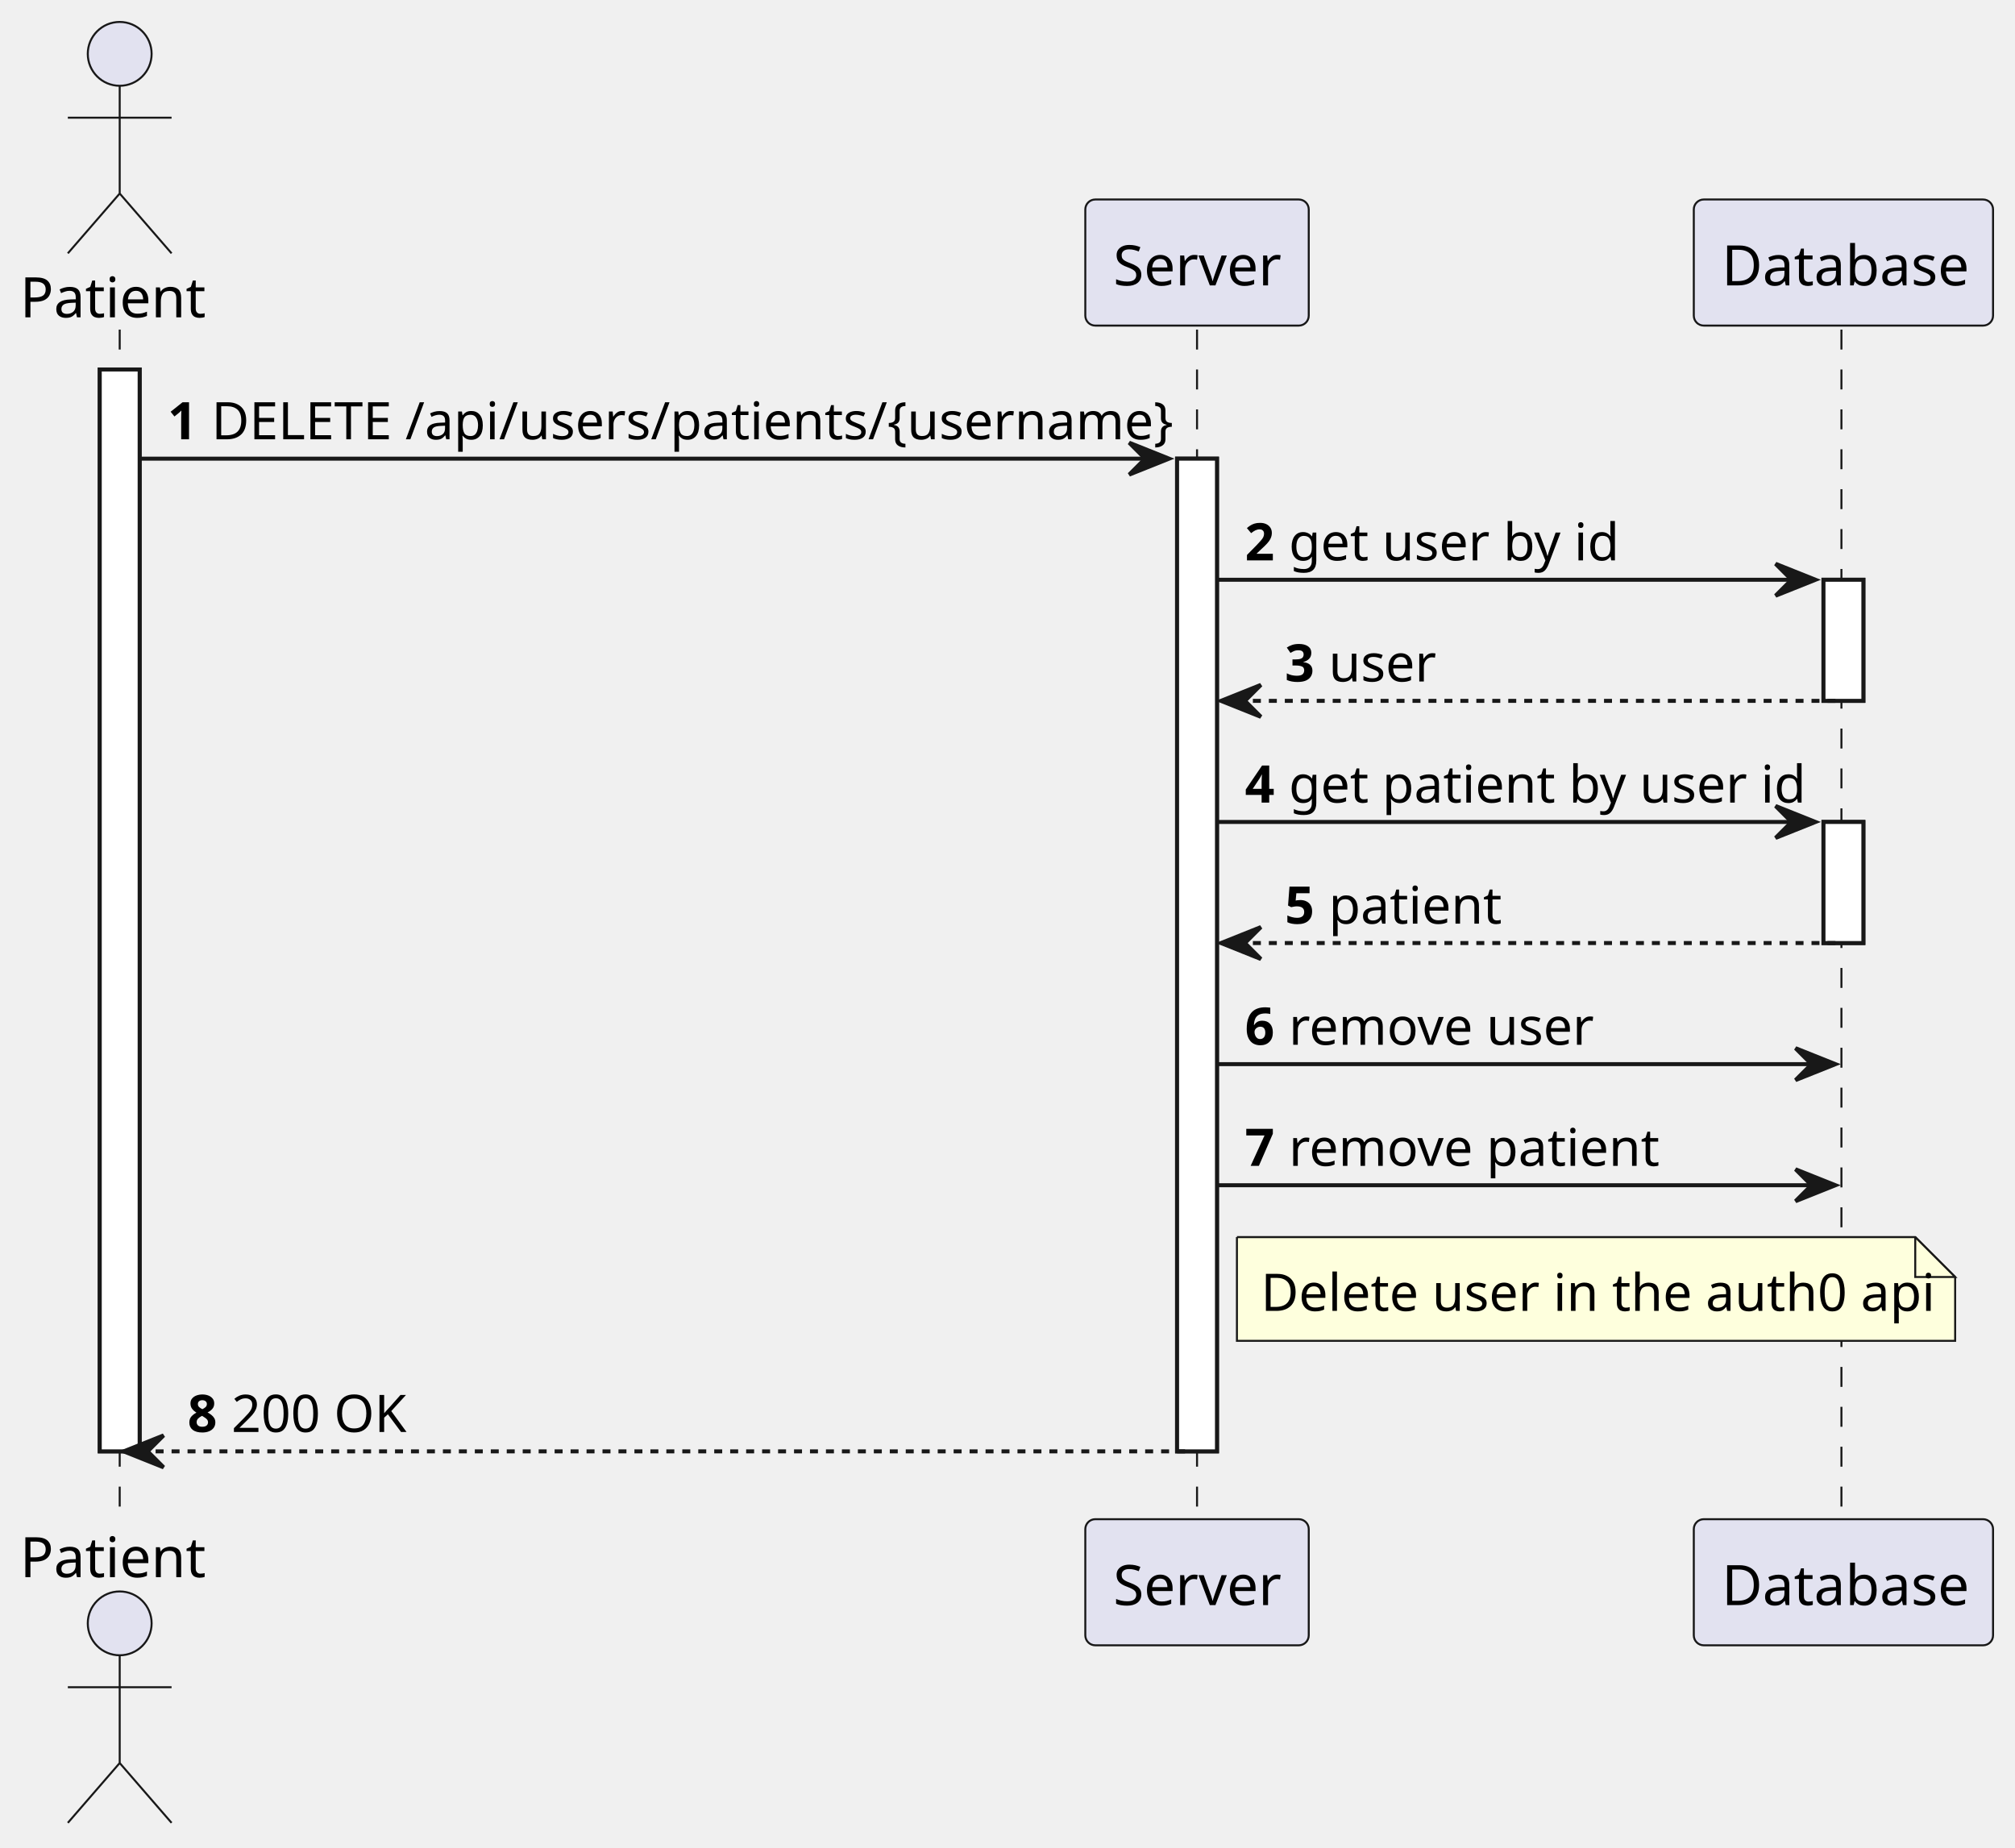
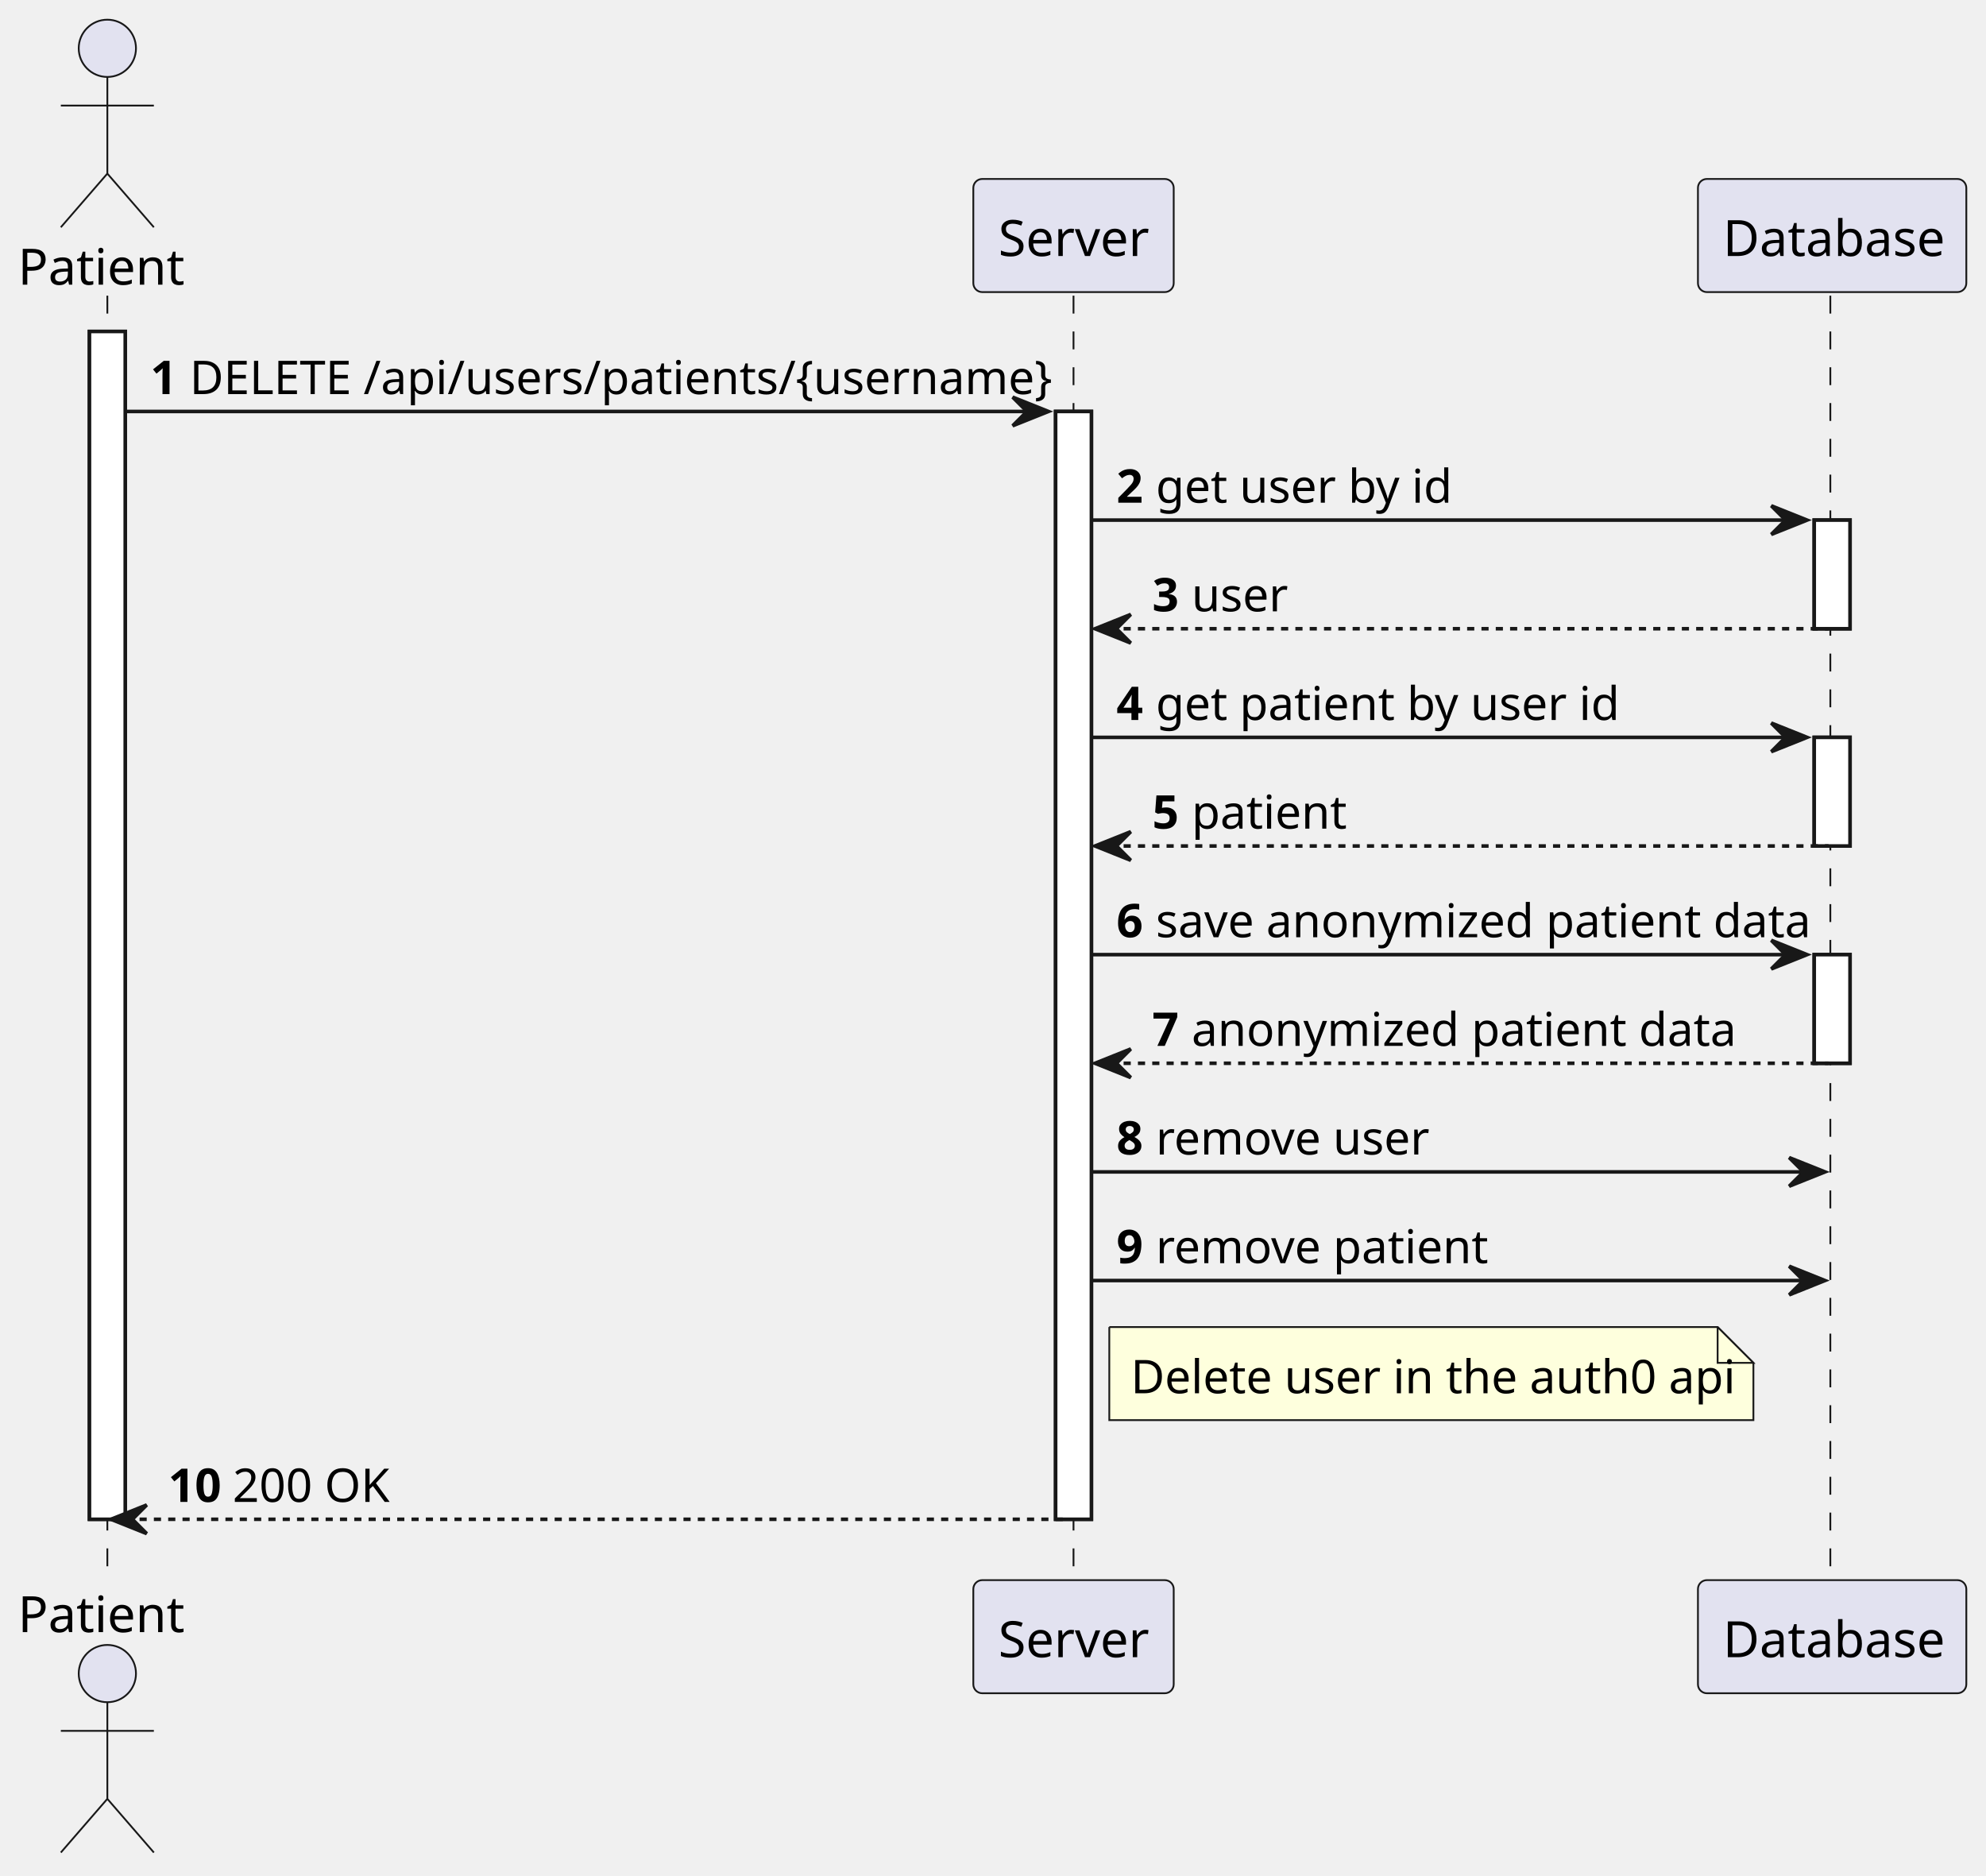
- <svg xmlns="http://www.w3.org/2000/svg" contentStyleType="text/css" height="463px" preserveAspectRatio="none" style="width:505px;height:463px;background:#FFFFFF;" version="1.1" viewBox="0 0 505 463" width="505px" zoomAndPan="magnify">
+ <svg xmlns="http://www.w3.org/2000/svg" contentStyleType="text/css" height="524px" preserveAspectRatio="none" style="width:555px;height:524px;background:#FFFFFF;" version="1.1" viewBox="0 0 555 524" width="555px" zoomAndPan="magnify">
  <defs />
  <g>
-     <rect fill="#FFFFFF" height="271.164" style="stroke:#181818;stroke-width:1.0;" width="10" x="25" y="92.609" />
-     <rect fill="#FFFFFF" height="248.812" style="stroke:#181818;stroke-width:1.0;" width="10" x="295" y="114.961" />
-     <rect fill="#FFFFFF" height="30.352" style="stroke:#181818;stroke-width:1.0;" width="10" x="457" y="145.312" />
-     <rect fill="#FFFFFF" height="30.352" style="stroke:#181818;stroke-width:1.0;" width="10" x="457" y="206.016" />
-     <line style="stroke:#181818;stroke-width:0.5;stroke-dasharray:5.0,5.0;" x1="30" x2="30" y1="82.609" y2="381.773" />
-     <line style="stroke:#181818;stroke-width:0.5;stroke-dasharray:5.0,5.0;" x1="300" x2="300" y1="82.609" y2="381.773" />
-     <line style="stroke:#181818;stroke-width:0.5;stroke-dasharray:5.0,5.0;" x1="461.5" x2="461.5" y1="82.609" y2="381.773" />
+     <rect fill="#FFFFFF" height="331.867" style="stroke:#181818;stroke-width:1.0;" width="10" x="25" y="92.609" />
+     <rect fill="#FFFFFF" height="309.516" style="stroke:#181818;stroke-width:1.0;" width="10" x="295" y="114.961" />
+     <rect fill="#FFFFFF" height="30.352" style="stroke:#181818;stroke-width:1.0;" width="10" x="507" y="145.312" />
+     <rect fill="#FFFFFF" height="30.352" style="stroke:#181818;stroke-width:1.0;" width="10" x="507" y="206.016" />
+     <rect fill="#FFFFFF" height="30.352" style="stroke:#181818;stroke-width:1.0;" width="10" x="507" y="266.719" />
+     <line style="stroke:#181818;stroke-width:0.5;stroke-dasharray:5.0,5.0;" x1="30" x2="30" y1="82.609" y2="442.477" />
+     <line style="stroke:#181818;stroke-width:0.5;stroke-dasharray:5.0,5.0;" x1="300" x2="300" y1="82.609" y2="442.477" />
+     <line style="stroke:#181818;stroke-width:0.5;stroke-dasharray:5.0,5.0;" x1="511.5" x2="511.5" y1="82.609" y2="442.477" />
    <text fill="#000000" font-family="sans-serif" font-size="14" lengthAdjust="spacing" textLength="44" x="5" y="79.533">Patient</text>
    <ellipse cx="30" cy="13.5" fill="#E2E2F0" rx="8" ry="8" style="stroke:#181818;stroke-width:0.5;" />
    <path d="M30,21.5 L30,48.5 M17,29.5 L43,29.5 M30,48.5 L17,63.5 M30,48.5 L43,63.5 " fill="none" style="stroke:#181818;stroke-width:0.5;" />
-     <text fill="#000000" font-family="sans-serif" font-size="14" lengthAdjust="spacing" textLength="44" x="5" y="395.307">Patient</text>
-     <ellipse cx="30" cy="406.883" fill="#E2E2F0" rx="8" ry="8" style="stroke:#181818;stroke-width:0.5;" />
-     <path d="M30,414.883 L30,441.883 M17,422.883 L43,422.883 M30,441.883 L17,456.883 M30,441.883 L43,456.883 " fill="none" style="stroke:#181818;stroke-width:0.5;" />
+     <text fill="#000000" font-family="sans-serif" font-size="14" lengthAdjust="spacing" textLength="44" x="5" y="456.01">Patient</text>
+     <ellipse cx="30" cy="467.586" fill="#E2E2F0" rx="8" ry="8" style="stroke:#181818;stroke-width:0.5;" />
+     <path d="M30,475.586 L30,502.586 M17,483.586 L43,483.586 M30,502.586 L17,517.586 M30,502.586 L43,517.586 " fill="none" style="stroke:#181818;stroke-width:0.5;" />
    <rect fill="#E2E2F0" height="31.609" rx="2.5" ry="2.5" style="stroke:#181818;stroke-width:0.5;" width="56" x="272" y="50" />
    <text fill="#000000" font-family="sans-serif" font-size="14" lengthAdjust="spacing" textLength="42" x="279" y="71.533">Server</text>
-     <rect fill="#E2E2F0" height="31.609" rx="2.5" ry="2.5" style="stroke:#181818;stroke-width:0.5;" width="56" x="272" y="380.773" />
-     <text fill="#000000" font-family="sans-serif" font-size="14" lengthAdjust="spacing" textLength="42" x="279" y="402.307">Server</text>
-     <rect fill="#E2E2F0" height="31.609" rx="2.5" ry="2.5" style="stroke:#181818;stroke-width:0.5;" width="75" x="424.5" y="50" />
-     <text fill="#000000" font-family="sans-serif" font-size="14" lengthAdjust="spacing" textLength="61" x="431.5" y="71.533">Database</text>
-     <rect fill="#E2E2F0" height="31.609" rx="2.5" ry="2.5" style="stroke:#181818;stroke-width:0.5;" width="75" x="424.5" y="380.773" />
-     <text fill="#000000" font-family="sans-serif" font-size="14" lengthAdjust="spacing" textLength="61" x="431.5" y="402.307">Database</text>
-     <rect fill="#FFFFFF" height="271.164" style="stroke:#181818;stroke-width:1.0;" width="10" x="25" y="92.609" />
-     <rect fill="#FFFFFF" height="248.812" style="stroke:#181818;stroke-width:1.0;" width="10" x="295" y="114.961" />
-     <rect fill="#FFFFFF" height="30.352" style="stroke:#181818;stroke-width:1.0;" width="10" x="457" y="145.312" />
-     <rect fill="#FFFFFF" height="30.352" style="stroke:#181818;stroke-width:1.0;" width="10" x="457" y="206.016" />
+     <rect fill="#E2E2F0" height="31.609" rx="2.5" ry="2.5" style="stroke:#181818;stroke-width:0.5;" width="56" x="272" y="441.477" />
+     <text fill="#000000" font-family="sans-serif" font-size="14" lengthAdjust="spacing" textLength="42" x="279" y="463.01">Server</text>
+     <rect fill="#E2E2F0" height="31.609" rx="2.5" ry="2.5" style="stroke:#181818;stroke-width:0.5;" width="75" x="474.5" y="50" />
+     <text fill="#000000" font-family="sans-serif" font-size="14" lengthAdjust="spacing" textLength="61" x="481.5" y="71.533">Database</text>
+     <rect fill="#E2E2F0" height="31.609" rx="2.5" ry="2.5" style="stroke:#181818;stroke-width:0.5;" width="75" x="474.5" y="441.477" />
+     <text fill="#000000" font-family="sans-serif" font-size="14" lengthAdjust="spacing" textLength="61" x="481.5" y="463.01">Database</text>
+     <rect fill="#FFFFFF" height="331.867" style="stroke:#181818;stroke-width:1.0;" width="10" x="25" y="92.609" />
+     <rect fill="#FFFFFF" height="309.516" style="stroke:#181818;stroke-width:1.0;" width="10" x="295" y="114.961" />
+     <rect fill="#FFFFFF" height="30.352" style="stroke:#181818;stroke-width:1.0;" width="10" x="507" y="145.312" />
+     <rect fill="#FFFFFF" height="30.352" style="stroke:#181818;stroke-width:1.0;" width="10" x="507" y="206.016" />
+     <rect fill="#FFFFFF" height="30.352" style="stroke:#181818;stroke-width:1.0;" width="10" x="507" y="266.719" />
    <polygon fill="#181818" points="283,110.961,293,114.961,283,118.961,287,114.961" style="stroke:#181818;stroke-width:1.0;" />
    <line style="stroke:#181818;stroke-width:1.0;" x1="35" x2="289" y1="114.961" y2="114.961" />
    <text fill="#000000" font-family="sans-serif" font-size="13" font-weight="bold" lengthAdjust="spacing" textLength="7" x="42" y="110.105">1</text>
    <text fill="#000000" font-family="sans-serif" font-size="13" lengthAdjust="spacing" textLength="230" x="53" y="110.105">DELETE /api/users/patients/{username}</text>
-     <polygon fill="#181818" points="445,141.312,455,145.312,445,149.312,449,145.312" style="stroke:#181818;stroke-width:1.0;" />
-     <line style="stroke:#181818;stroke-width:1.0;" x1="305" x2="451" y1="145.312" y2="145.312" />
+     <polygon fill="#181818" points="495,141.312,505,145.312,495,149.312,499,145.312" style="stroke:#181818;stroke-width:1.0;" />
+     <line style="stroke:#181818;stroke-width:1.0;" x1="305" x2="501" y1="145.312" y2="145.312" />
    <text fill="#000000" font-family="sans-serif" font-size="13" font-weight="bold" lengthAdjust="spacing" textLength="7" x="312" y="140.456">2</text>
    <text fill="#000000" font-family="sans-serif" font-size="13" lengthAdjust="spacing" textLength="79" x="323" y="140.456">get user by id</text>
    <polygon fill="#181818" points="316,171.664,306,175.664,316,179.664,312,175.664" style="stroke:#181818;stroke-width:1.0;" />
-     <line style="stroke:#181818;stroke-width:1.0;stroke-dasharray:2.0,2.0;" x1="310" x2="461" y1="175.664" y2="175.664" />
+     <line style="stroke:#181818;stroke-width:1.0;stroke-dasharray:2.0,2.0;" x1="310" x2="511" y1="175.664" y2="175.664" />
    <text fill="#000000" font-family="sans-serif" font-size="13" font-weight="bold" lengthAdjust="spacing" textLength="7" x="322" y="170.808">3</text>
    <text fill="#000000" font-family="sans-serif" font-size="13" lengthAdjust="spacing" textLength="25" x="333" y="170.808">user</text>
-     <polygon fill="#181818" points="445,202.016,455,206.016,445,210.016,449,206.016" style="stroke:#181818;stroke-width:1.0;" />
-     <line style="stroke:#181818;stroke-width:1.0;" x1="305" x2="451" y1="206.016" y2="206.016" />
+     <polygon fill="#181818" points="495,202.016,505,206.016,495,210.016,499,206.016" style="stroke:#181818;stroke-width:1.0;" />
+     <line style="stroke:#181818;stroke-width:1.0;" x1="305" x2="501" y1="206.016" y2="206.016" />
    <text fill="#000000" font-family="sans-serif" font-size="13" font-weight="bold" lengthAdjust="spacing" textLength="7" x="312" y="201.159">4</text>
    <text fill="#000000" font-family="sans-serif" font-size="13" lengthAdjust="spacing" textLength="122" x="323" y="201.159">get patient by user id</text>
    <polygon fill="#181818" points="316,232.367,306,236.367,316,240.367,312,236.367" style="stroke:#181818;stroke-width:1.0;" />
-     <line style="stroke:#181818;stroke-width:1.0;stroke-dasharray:2.0,2.0;" x1="310" x2="461" y1="236.367" y2="236.367" />
+     <line style="stroke:#181818;stroke-width:1.0;stroke-dasharray:2.0,2.0;" x1="310" x2="511" y1="236.367" y2="236.367" />
    <text fill="#000000" font-family="sans-serif" font-size="13" font-weight="bold" lengthAdjust="spacing" textLength="7" x="322" y="231.511">5</text>
    <text fill="#000000" font-family="sans-serif" font-size="13" lengthAdjust="spacing" textLength="39" x="333" y="231.511">patient</text>
-     <polygon fill="#181818" points="450,262.719,460,266.719,450,270.719,454,266.719" style="stroke:#181818;stroke-width:1.0;" />
-     <line style="stroke:#181818;stroke-width:1.0;" x1="305" x2="456" y1="266.719" y2="266.719" />
+     <polygon fill="#181818" points="495,262.719,505,266.719,495,270.719,499,266.719" style="stroke:#181818;stroke-width:1.0;" />
+     <line style="stroke:#181818;stroke-width:1.0;" x1="305" x2="501" y1="266.719" y2="266.719" />
    <text fill="#000000" font-family="sans-serif" font-size="13" font-weight="bold" lengthAdjust="spacing" textLength="7" x="312" y="261.862">6</text>
-     <text fill="#000000" font-family="sans-serif" font-size="13" lengthAdjust="spacing" textLength="70" x="323" y="261.862">remove user</text>
-     <polygon fill="#181818" points="450,293.07,460,297.07,450,301.07,454,297.07" style="stroke:#181818;stroke-width:1.0;" />
-     <line style="stroke:#181818;stroke-width:1.0;" x1="305" x2="456" y1="297.07" y2="297.07" />
-     <text fill="#000000" font-family="sans-serif" font-size="13" font-weight="bold" lengthAdjust="spacing" textLength="7" x="312" y="292.214">7</text>
-     <text fill="#000000" font-family="sans-serif" font-size="13" lengthAdjust="spacing" textLength="84" x="323" y="292.214">remove patient</text>
-     <path d="M310,310.07 L310,336.07 L490,336.07 L490,320.07 L480,310.07 L310,310.07 " fill="#FEFFDD" style="stroke:#181818;stroke-width:0.5;" />
-     <path d="M480,310.07 L480,320.07 L490,320.07 L480,310.07 " fill="#FEFFDD" style="stroke:#181818;stroke-width:0.5;" />
-     <text fill="#000000" font-family="sans-serif" font-size="13" lengthAdjust="spacing" textLength="159" x="316" y="328.565">Delete user in the auth0 api</text>
-     <polygon fill="#181818" points="41,359.773,31,363.773,41,367.773,37,363.773" style="stroke:#181818;stroke-width:1.0;" />
-     <line style="stroke:#181818;stroke-width:1.0;stroke-dasharray:2.0,2.0;" x1="35" x2="299" y1="363.773" y2="363.773" />
-     <text fill="#000000" font-family="sans-serif" font-size="13" font-weight="bold" lengthAdjust="spacing" textLength="7" x="47" y="358.917">8</text>
-     <text fill="#000000" font-family="sans-serif" font-size="13" lengthAdjust="spacing" textLength="44" x="58" y="358.917">200 OK</text>
+     <text fill="#000000" font-family="sans-serif" font-size="13" lengthAdjust="spacing" textLength="172" x="323" y="261.862">save anonymized patient data</text>
+     <polygon fill="#181818" points="316,293.07,306,297.07,316,301.07,312,297.07" style="stroke:#181818;stroke-width:1.0;" />
+     <line style="stroke:#181818;stroke-width:1.0;stroke-dasharray:2.0,2.0;" x1="310" x2="511" y1="297.07" y2="297.07" />
+     <text fill="#000000" font-family="sans-serif" font-size="13" font-weight="bold" lengthAdjust="spacing" textLength="7" x="322" y="292.214">7</text>
+     <text fill="#000000" font-family="sans-serif" font-size="13" lengthAdjust="spacing" textLength="142" x="333" y="292.214">anonymized patient data</text>
+     <polygon fill="#181818" points="500,323.422,510,327.422,500,331.422,504,327.422" style="stroke:#181818;stroke-width:1.0;" />
+     <line style="stroke:#181818;stroke-width:1.0;" x1="305" x2="506" y1="327.422" y2="327.422" />
+     <text fill="#000000" font-family="sans-serif" font-size="13" font-weight="bold" lengthAdjust="spacing" textLength="7" x="312" y="322.565">8</text>
+     <text fill="#000000" font-family="sans-serif" font-size="13" lengthAdjust="spacing" textLength="70" x="323" y="322.565">remove user</text>
+     <polygon fill="#181818" points="500,353.773,510,357.773,500,361.773,504,357.773" style="stroke:#181818;stroke-width:1.0;" />
+     <line style="stroke:#181818;stroke-width:1.0;" x1="305" x2="506" y1="357.773" y2="357.773" />
+     <text fill="#000000" font-family="sans-serif" font-size="13" font-weight="bold" lengthAdjust="spacing" textLength="7" x="312" y="352.917">9</text>
+     <text fill="#000000" font-family="sans-serif" font-size="13" lengthAdjust="spacing" textLength="84" x="323" y="352.917">remove patient</text>
+     <path d="M310,370.773 L310,396.773 L490,396.773 L490,380.773 L480,370.773 L310,370.773 " fill="#FEFFDD" style="stroke:#181818;stroke-width:0.5;" />
+     <path d="M480,370.773 L480,380.773 L490,380.773 L480,370.773 " fill="#FEFFDD" style="stroke:#181818;stroke-width:0.5;" />
+     <text fill="#000000" font-family="sans-serif" font-size="13" lengthAdjust="spacing" textLength="159" x="316" y="389.269">Delete user in the auth0 api</text>
+     <polygon fill="#181818" points="41,420.477,31,424.477,41,428.477,37,424.477" style="stroke:#181818;stroke-width:1.0;" />
+     <line style="stroke:#181818;stroke-width:1.0;stroke-dasharray:2.0,2.0;" x1="35" x2="299" y1="424.477" y2="424.477" />
+     <text fill="#000000" font-family="sans-serif" font-size="13" font-weight="bold" lengthAdjust="spacing" textLength="14" x="47" y="419.62">10</text>
+     <text fill="#000000" font-family="sans-serif" font-size="13" lengthAdjust="spacing" textLength="44" x="65" y="419.62">200 OK</text>
  </g>
</svg>
